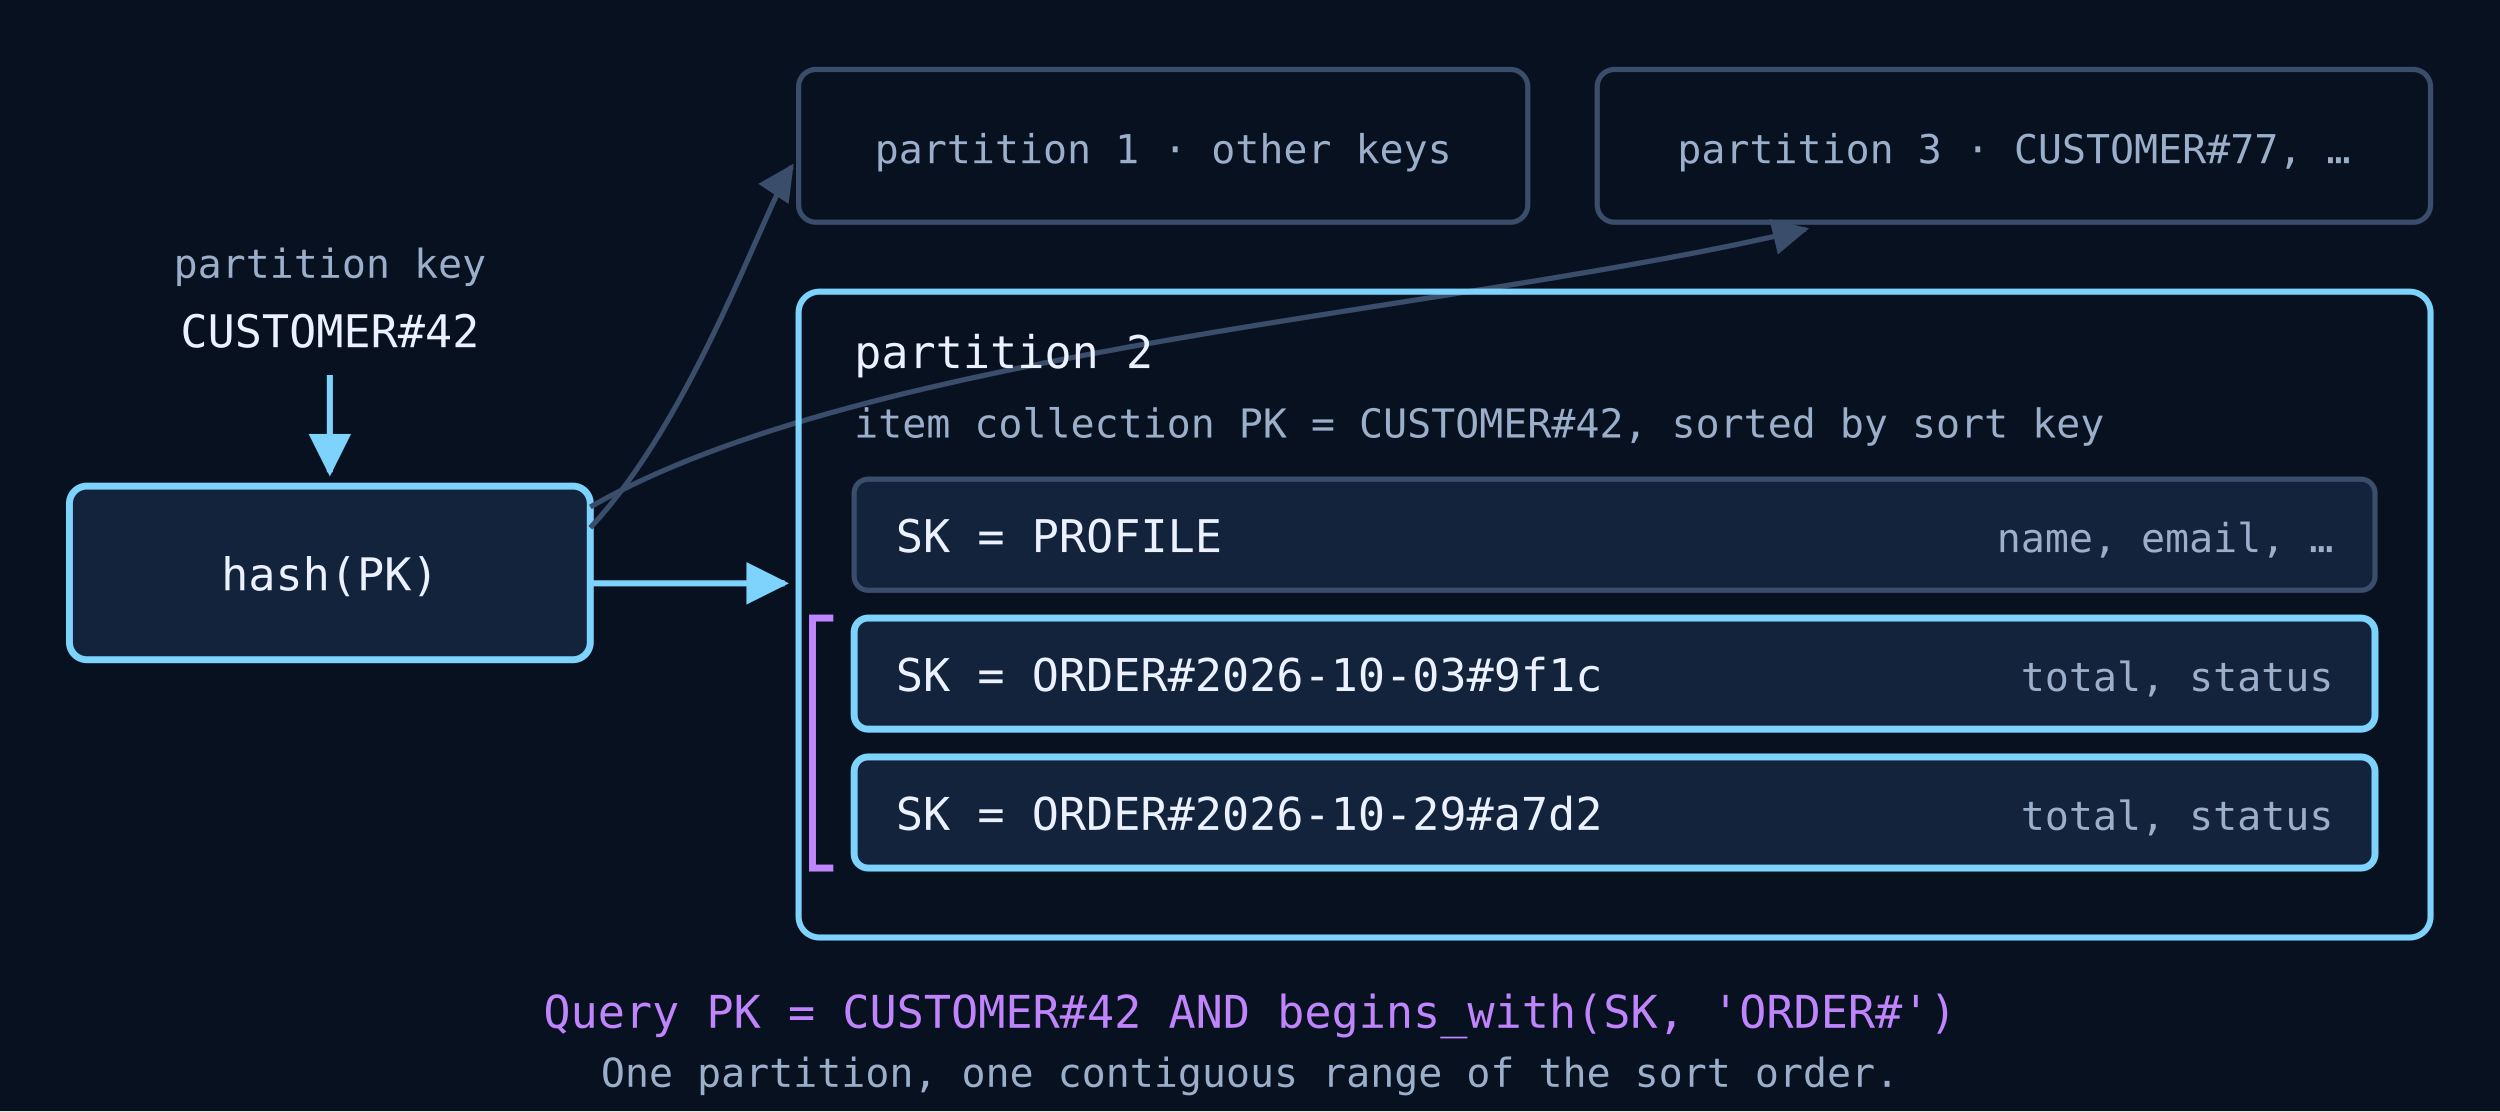
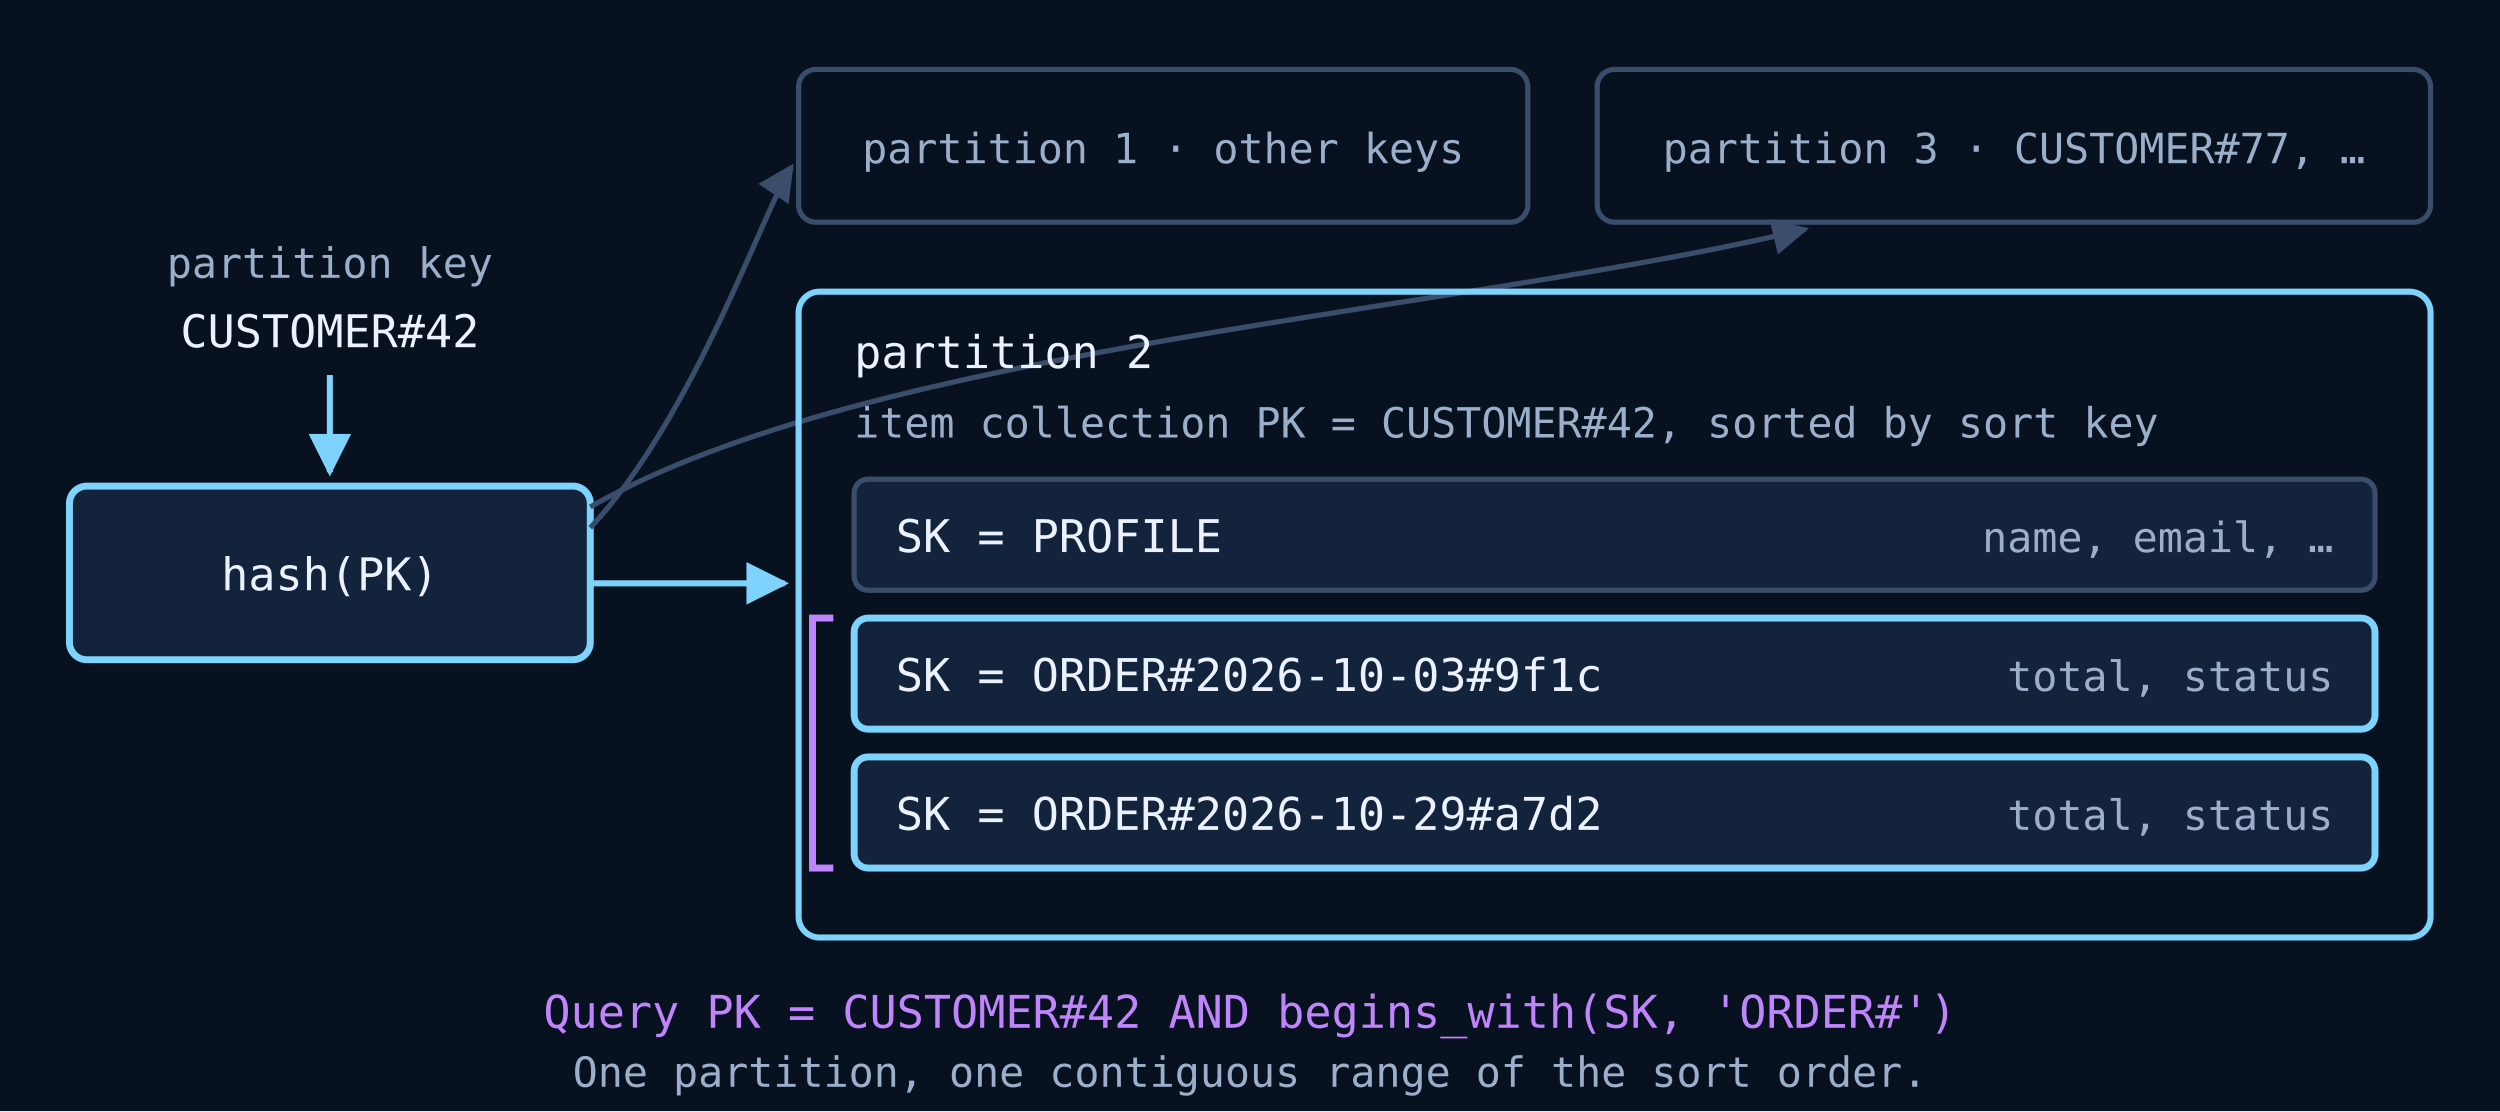
<svg xmlns="http://www.w3.org/2000/svg" viewBox="0 0 720 320" role="img" aria-labelledby="t">
  <style>
    text { font-family: ui-monospace, "SFMono-Regular", Consolas, Menlo, monospace; fill: #ebf1ff; font-size: 13px; }
-     .muted { fill: #9baeca; font-size: 11.5px; }
+     .muted { fill: #9baeca; font-size: 12px; }
    .frame { fill: none; stroke: #3a4d6b; stroke-width: 1.5; }
    .framehl { fill: none; stroke: #7dd3fc; stroke-width: 1.75; }
    .box { fill: #13233b; stroke: #3a4d6b; stroke-width: 1.5; }
    .hl { fill: #13233b; stroke: #7dd3fc; stroke-width: 2; }
    .edge { fill: none; stroke: #3a4d6b; stroke-width: 1.5; }
    .w { fill: none; stroke: #7dd3fc; stroke-width: 1.75; }
    .q { fill: none; stroke: #c084fc; stroke-width: 2; }
  </style>
  <defs>
    <marker id="a" viewBox="0 0 10 10" refX="9" refY="5" markerWidth="7" markerHeight="7" orient="auto">
      <path d="M0,0 L10,5 L0,10 z" fill="#7dd3fc" />
    </marker>
    <marker id="m" viewBox="0 0 10 10" refX="9" refY="5" markerWidth="7" markerHeight="7" orient="auto">
      <path d="M0,0 L10,5 L0,10 z" fill="#3a4d6b" />
    </marker>
  </defs>
  <rect width="720" height="320" fill="#08111f" />
  <text class="muted" x="95" y="80" text-anchor="middle">partition key</text>
  <text x="95" y="100" text-anchor="middle">CUSTOMER#42</text>
  <path class="w" d="M95 108 V136" marker-end="url(#a)" />
  <rect class="hl" x="20" y="140" width="150" height="50" rx="5" />
  <text x="95" y="170" text-anchor="middle">hash(PK)</text>
  <rect class="frame" x="230" y="20" width="210" height="44" rx="5" />
  <text class="muted" x="335" y="47" text-anchor="middle">partition 1 · other keys</text>
  <rect class="frame" x="460" y="20" width="240" height="44" rx="5" />
  <text class="muted" x="580" y="47" text-anchor="middle">partition 3 · CUSTOMER#77, …</text>
  <path class="edge" d="M170 152 C200 120, 220 60, 228 48" marker-end="url(#m)" />
  <path class="edge" d="M170 146 C250 100, 420 90, 520 66" marker-end="url(#m)" />
  <path class="w" d="M170 168 H226" marker-end="url(#a)" />
  <rect class="framehl" x="230" y="84" width="470" height="186" rx="6" />
  <text x="246" y="106">partition 2</text>
  <text class="muted" x="246" y="126">item collection PK = CUSTOMER#42, sorted by sort key</text>
  <rect class="box" x="246" y="138" width="438" height="32" rx="4" />
  <text x="258" y="159">SK = PROFILE</text>
  <text class="muted" x="672" y="159" text-anchor="end">name, email, …</text>
  <rect class="hl" x="246" y="178" width="438" height="32" rx="4" />
  <text x="258" y="199">SK = ORDER#2026-10-03#9f1c</text>
  <text class="muted" x="672" y="199" text-anchor="end">total, status</text>
  <rect class="hl" x="246" y="218" width="438" height="32" rx="4" />
  <text x="258" y="239">SK = ORDER#2026-10-29#a7d2</text>
  <text class="muted" x="672" y="239" text-anchor="end">total, status</text>
  <path class="q" d="M240 178 H234 V250 H240" />
  <text x="360" y="296" text-anchor="middle" style="fill:#c084fc">Query PK = CUSTOMER#42 AND begins_with(SK, 'ORDER#')</text>
  <text class="muted" x="360" y="313" text-anchor="middle">One partition, one contiguous range of the sort order.</text>
</svg>
